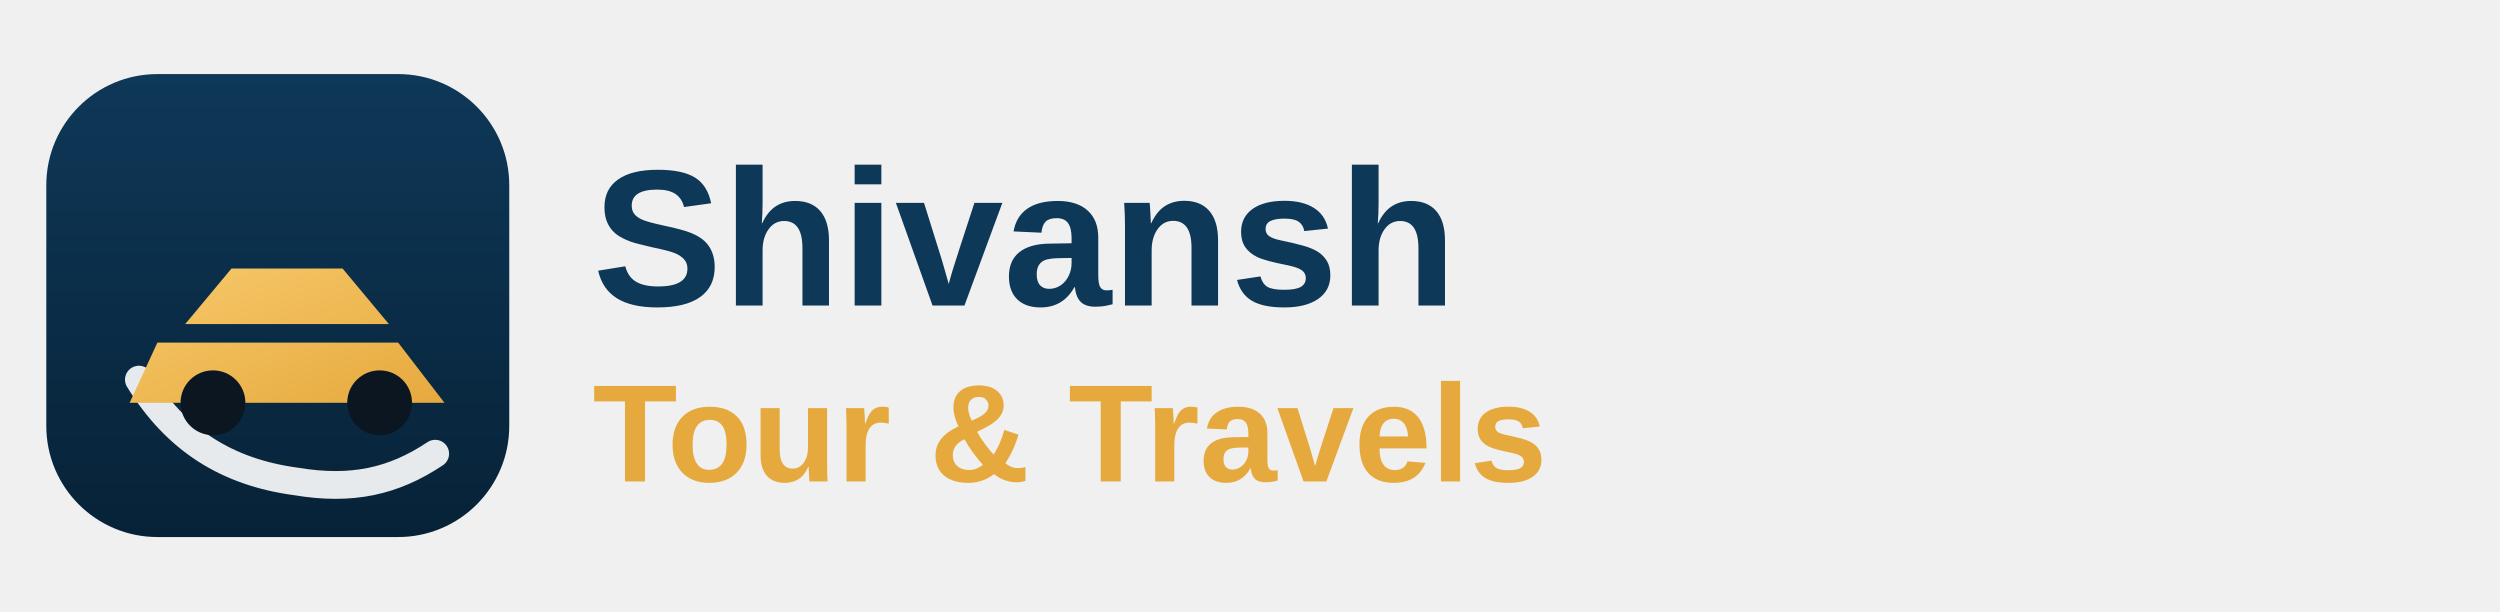
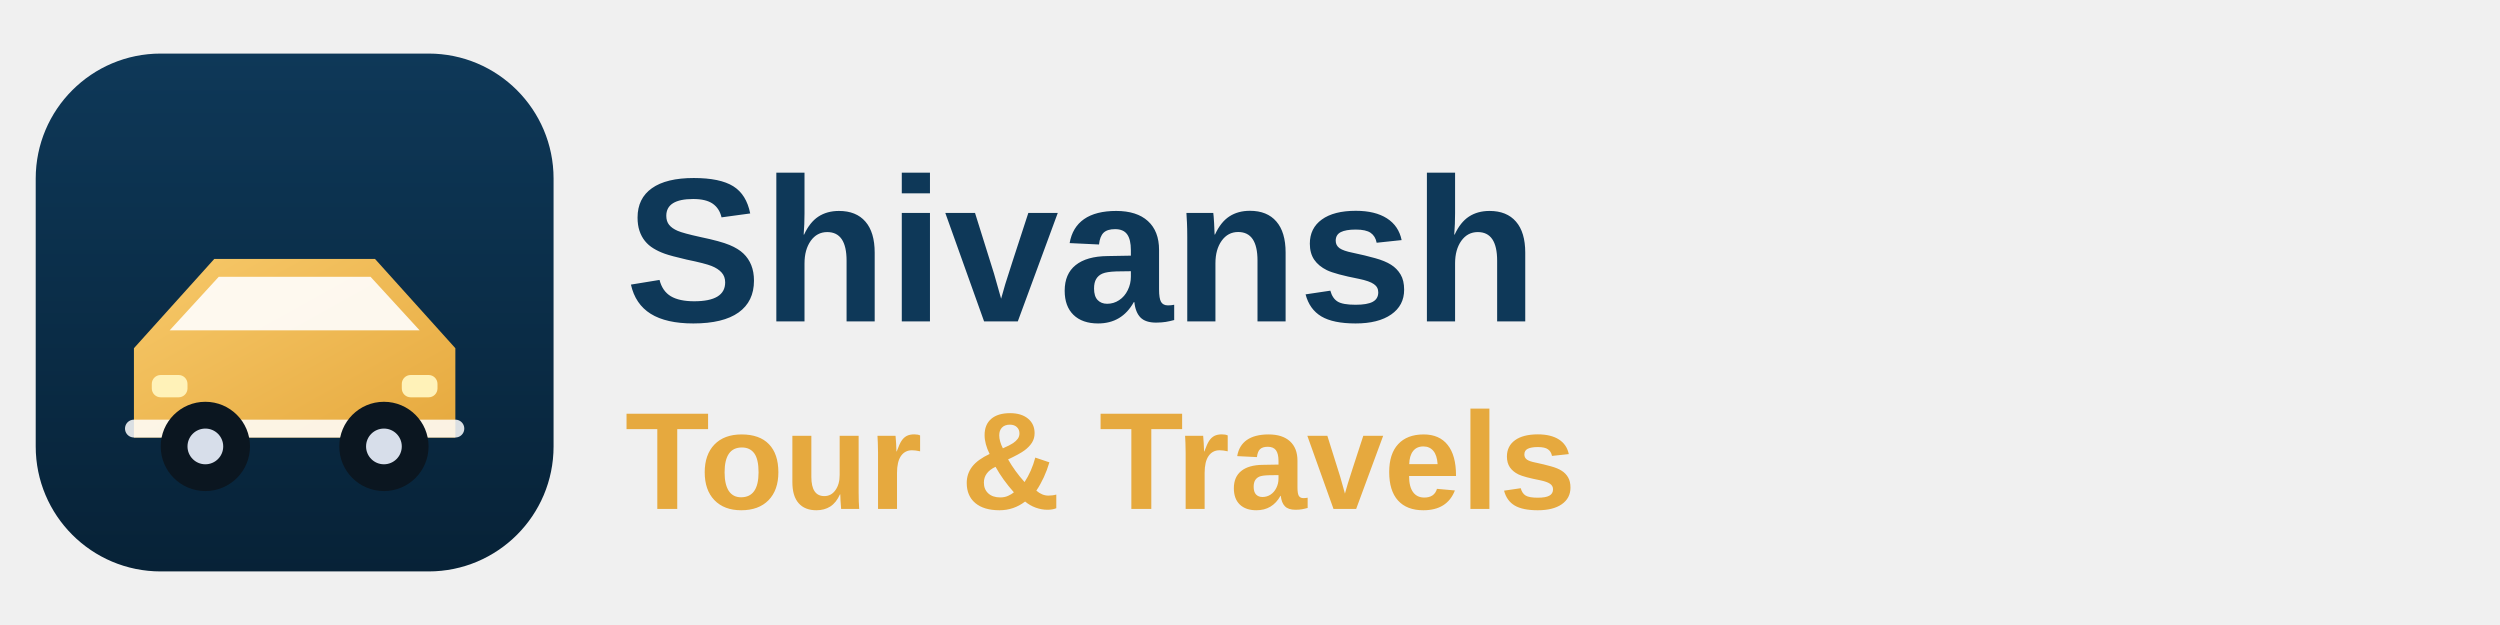
- <svg xmlns="http://www.w3.org/2000/svg" width="540" height="132" viewBox="0 0 540 132" role="img" aria-label="Shivansh Tour and Travels logo">
+ <svg xmlns="http://www.w3.org/2000/svg" width="560" height="140" viewBox="0 0 560 140" role="img" aria-label="Shivansh Tour and Travels logo">
  <defs>
    <linearGradient id="bg" x1="0" y1="0" x2="0" y2="1">
      <stop offset="0%" stop-color="#0E3858" />
      <stop offset="100%" stop-color="#072237" />
    </linearGradient>
    <linearGradient id="gold" x1="0" y1="0" x2="1" y2="1">
      <stop offset="0%" stop-color="#F7C96A" />
      <stop offset="100%" stop-color="#E6A93E" />
    </linearGradient>
  </defs>
-   <rect x="0" y="0" width="540" height="132" fill="none" />
-   <g transform="translate(10 16)">
-     <rect x="0" y="0" width="100" height="100" rx="24" fill="url(#bg)" />
-     <path d="M20 66c8 13 19 20 34 22 12 2 21 0 30-6" fill="none" stroke="#ffffff" stroke-opacity="0.9" stroke-width="6" stroke-linecap="round" />
-     <path d="M24 58h52l10 13h-68zM30 54l10-12h24l10 12" fill="url(#gold)" />
-     <circle cx="36" cy="71" r="7" fill="#0b1620" />
-     <circle cx="72" cy="71" r="7" fill="#0b1620" />
+   <rect x="0" y="0" width="560" height="140" fill="none" />
+   <g transform="translate(8 12)">
+     <rect x="0" y="0" width="116" height="116" rx="28" fill="url(#bg)" />
+     <path d="M22 66l18-20h36l18 20v20H22z" fill="url(#gold)" />
+     <path d="M41 50h34l11 12H30z" fill="#fff" fill-opacity="0.9" />
+     <path d="M22 84h72" stroke="#fff" stroke-opacity="0.85" stroke-width="4" stroke-linecap="round" />
+     <circle cx="38" cy="88" r="10" fill="#0b1620" />
+     <circle cx="78" cy="88" r="10" fill="#0b1620" />
+     <circle cx="38" cy="88" r="4" fill="#d7deea" />
+     <circle cx="78" cy="88" r="4" fill="#d7deea" />
+     <rect x="26" y="72" width="8" height="5" rx="2" fill="#fff2b8" />
+     <rect x="82" y="72" width="8" height="5" rx="2" fill="#fff2b8" />
  </g>
-   <g transform="translate(128 28)">
-     <text x="0" y="38" font-family="Poppins, Montserrat, 'Segoe UI', Arial, sans-serif" font-size="42" font-weight="800" fill="#0E3858">Shivansh</text>
-     <text x="0" y="76" font-family="Poppins, Montserrat, 'Segoe UI', Arial, sans-serif" font-size="30" font-weight="600" fill="#E6A93E">Tour &amp; Travels</text>
+   <g transform="translate(140 30)">
+     <text x="0" y="42" font-family="Poppins, Montserrat, 'Segoe UI', Arial, sans-serif" font-size="46" font-weight="800" fill="#0E3858">Shivansh</text>
+     <text x="0" y="84" font-family="Poppins, Montserrat, 'Segoe UI', Arial, sans-serif" font-size="31" font-weight="700" fill="#E6A93E">Tour &amp; Travels</text>
  </g>
</svg>
